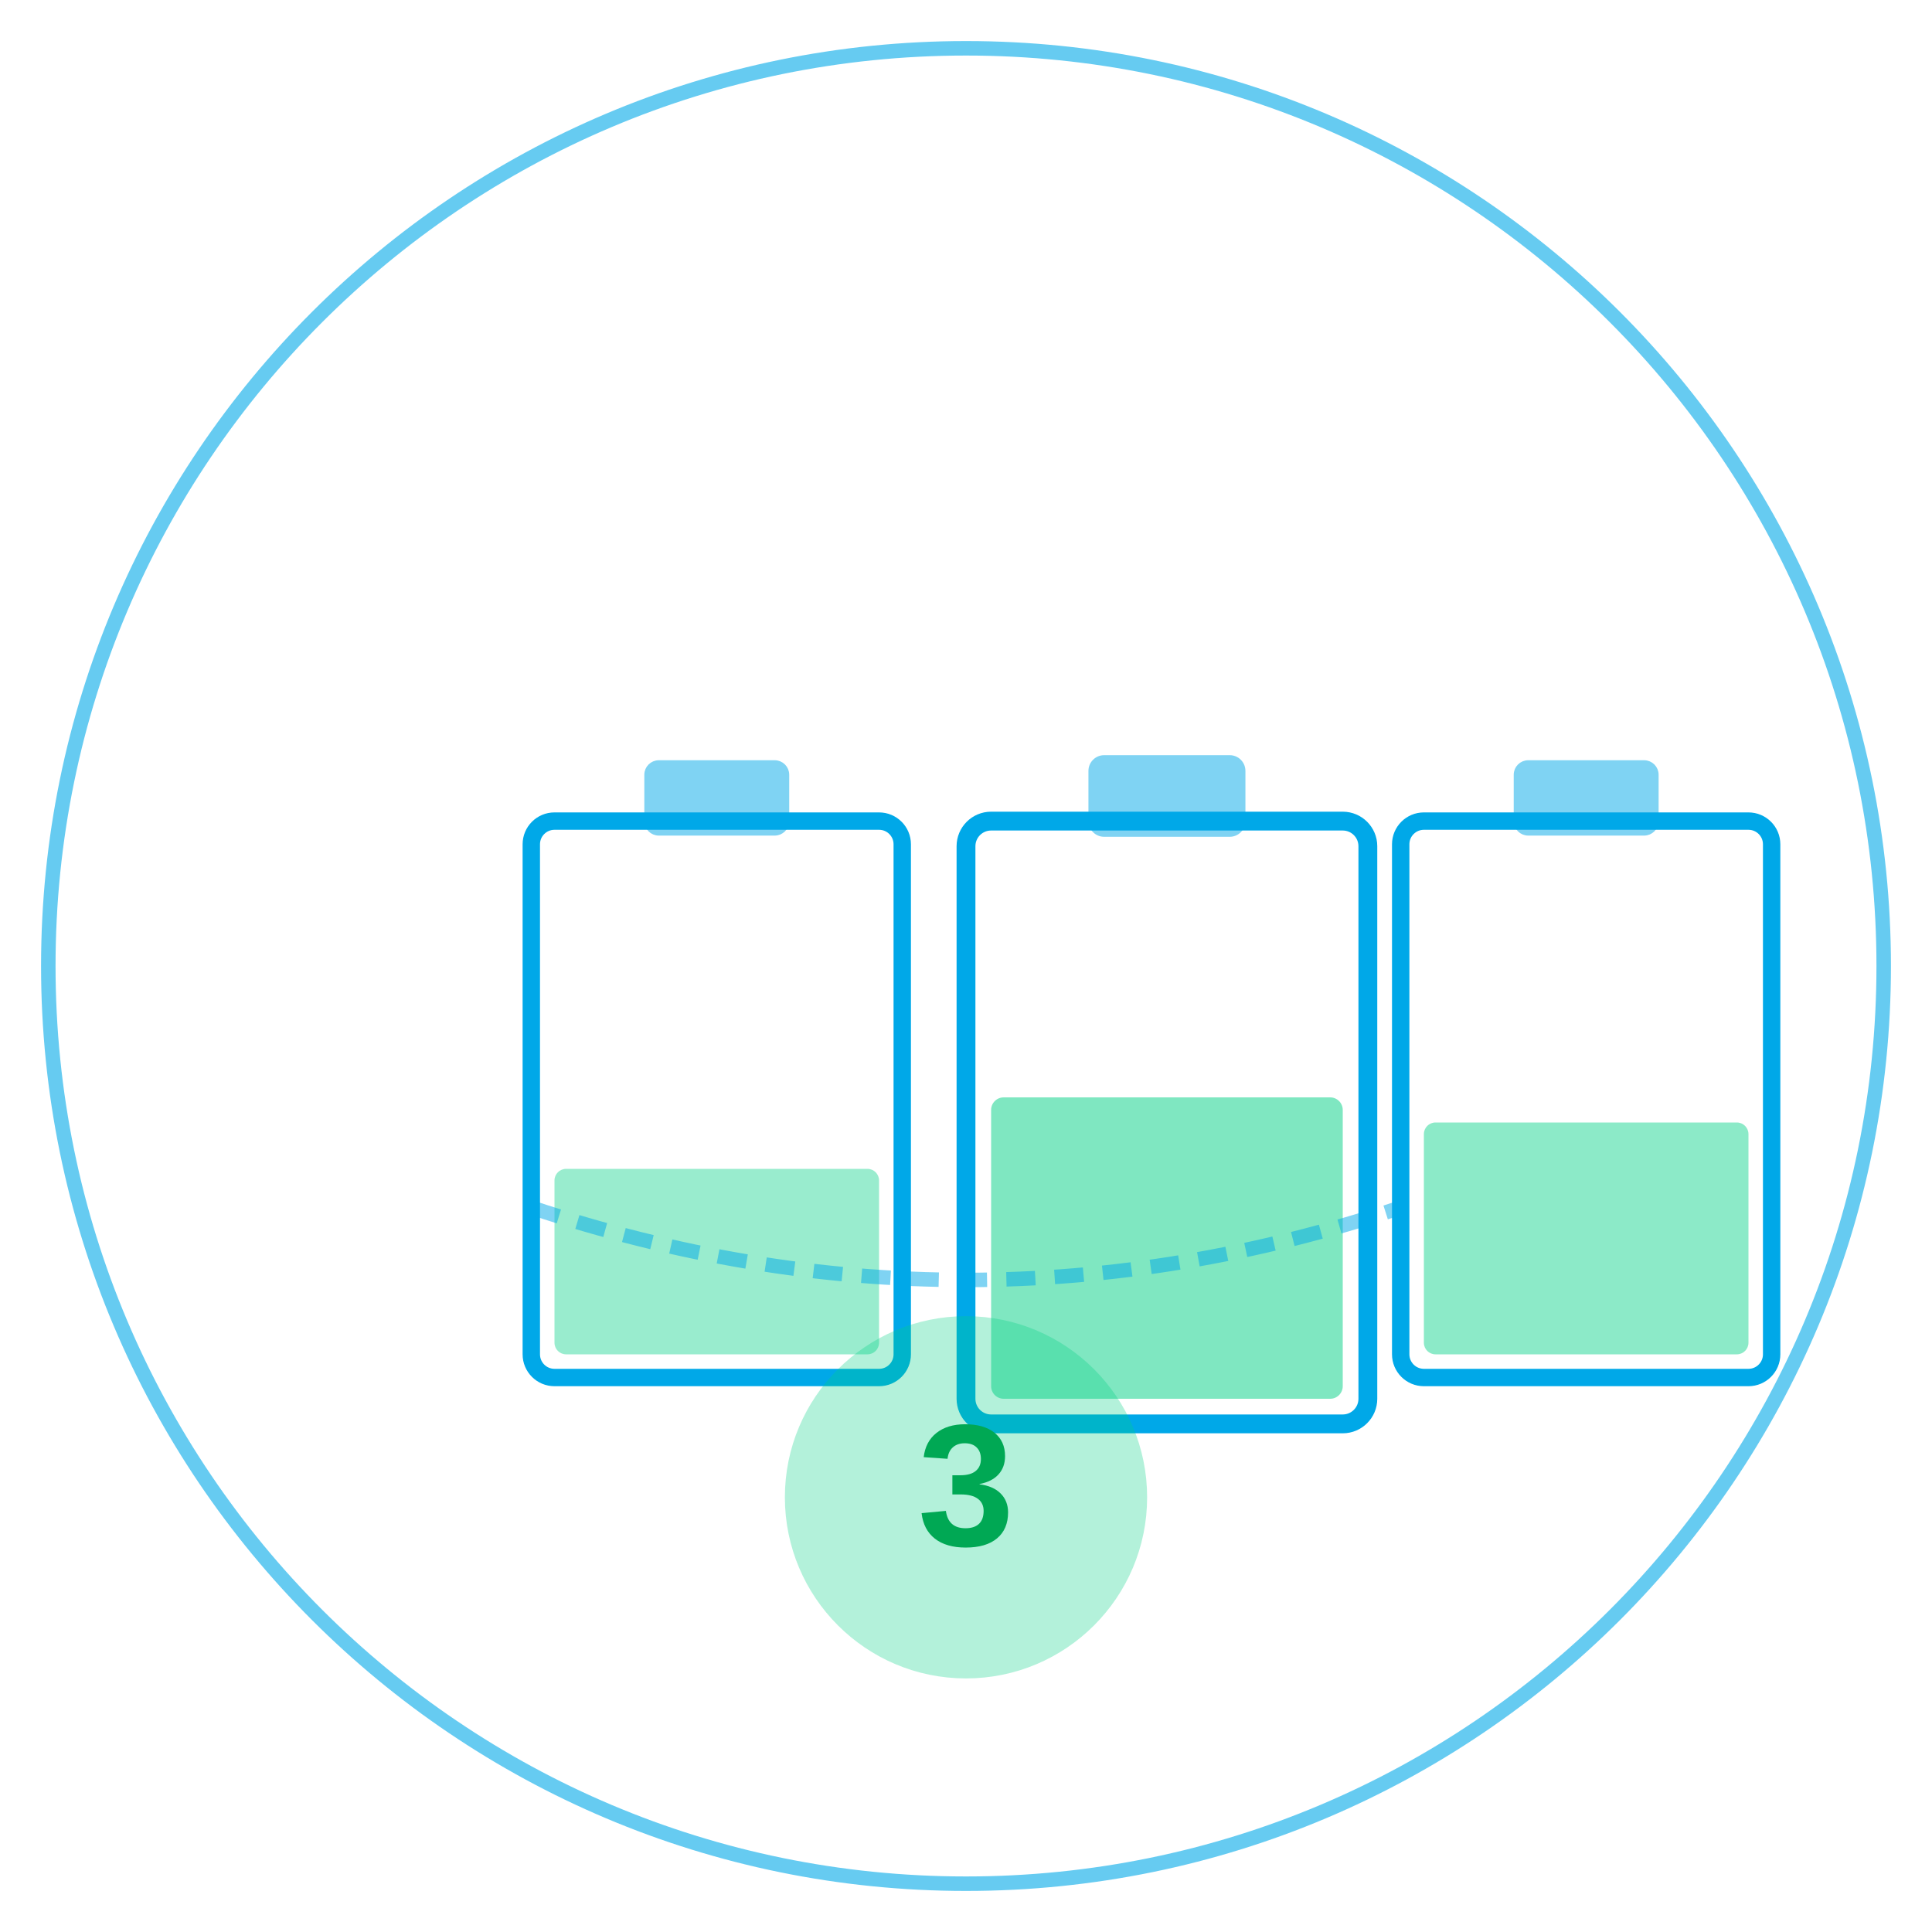
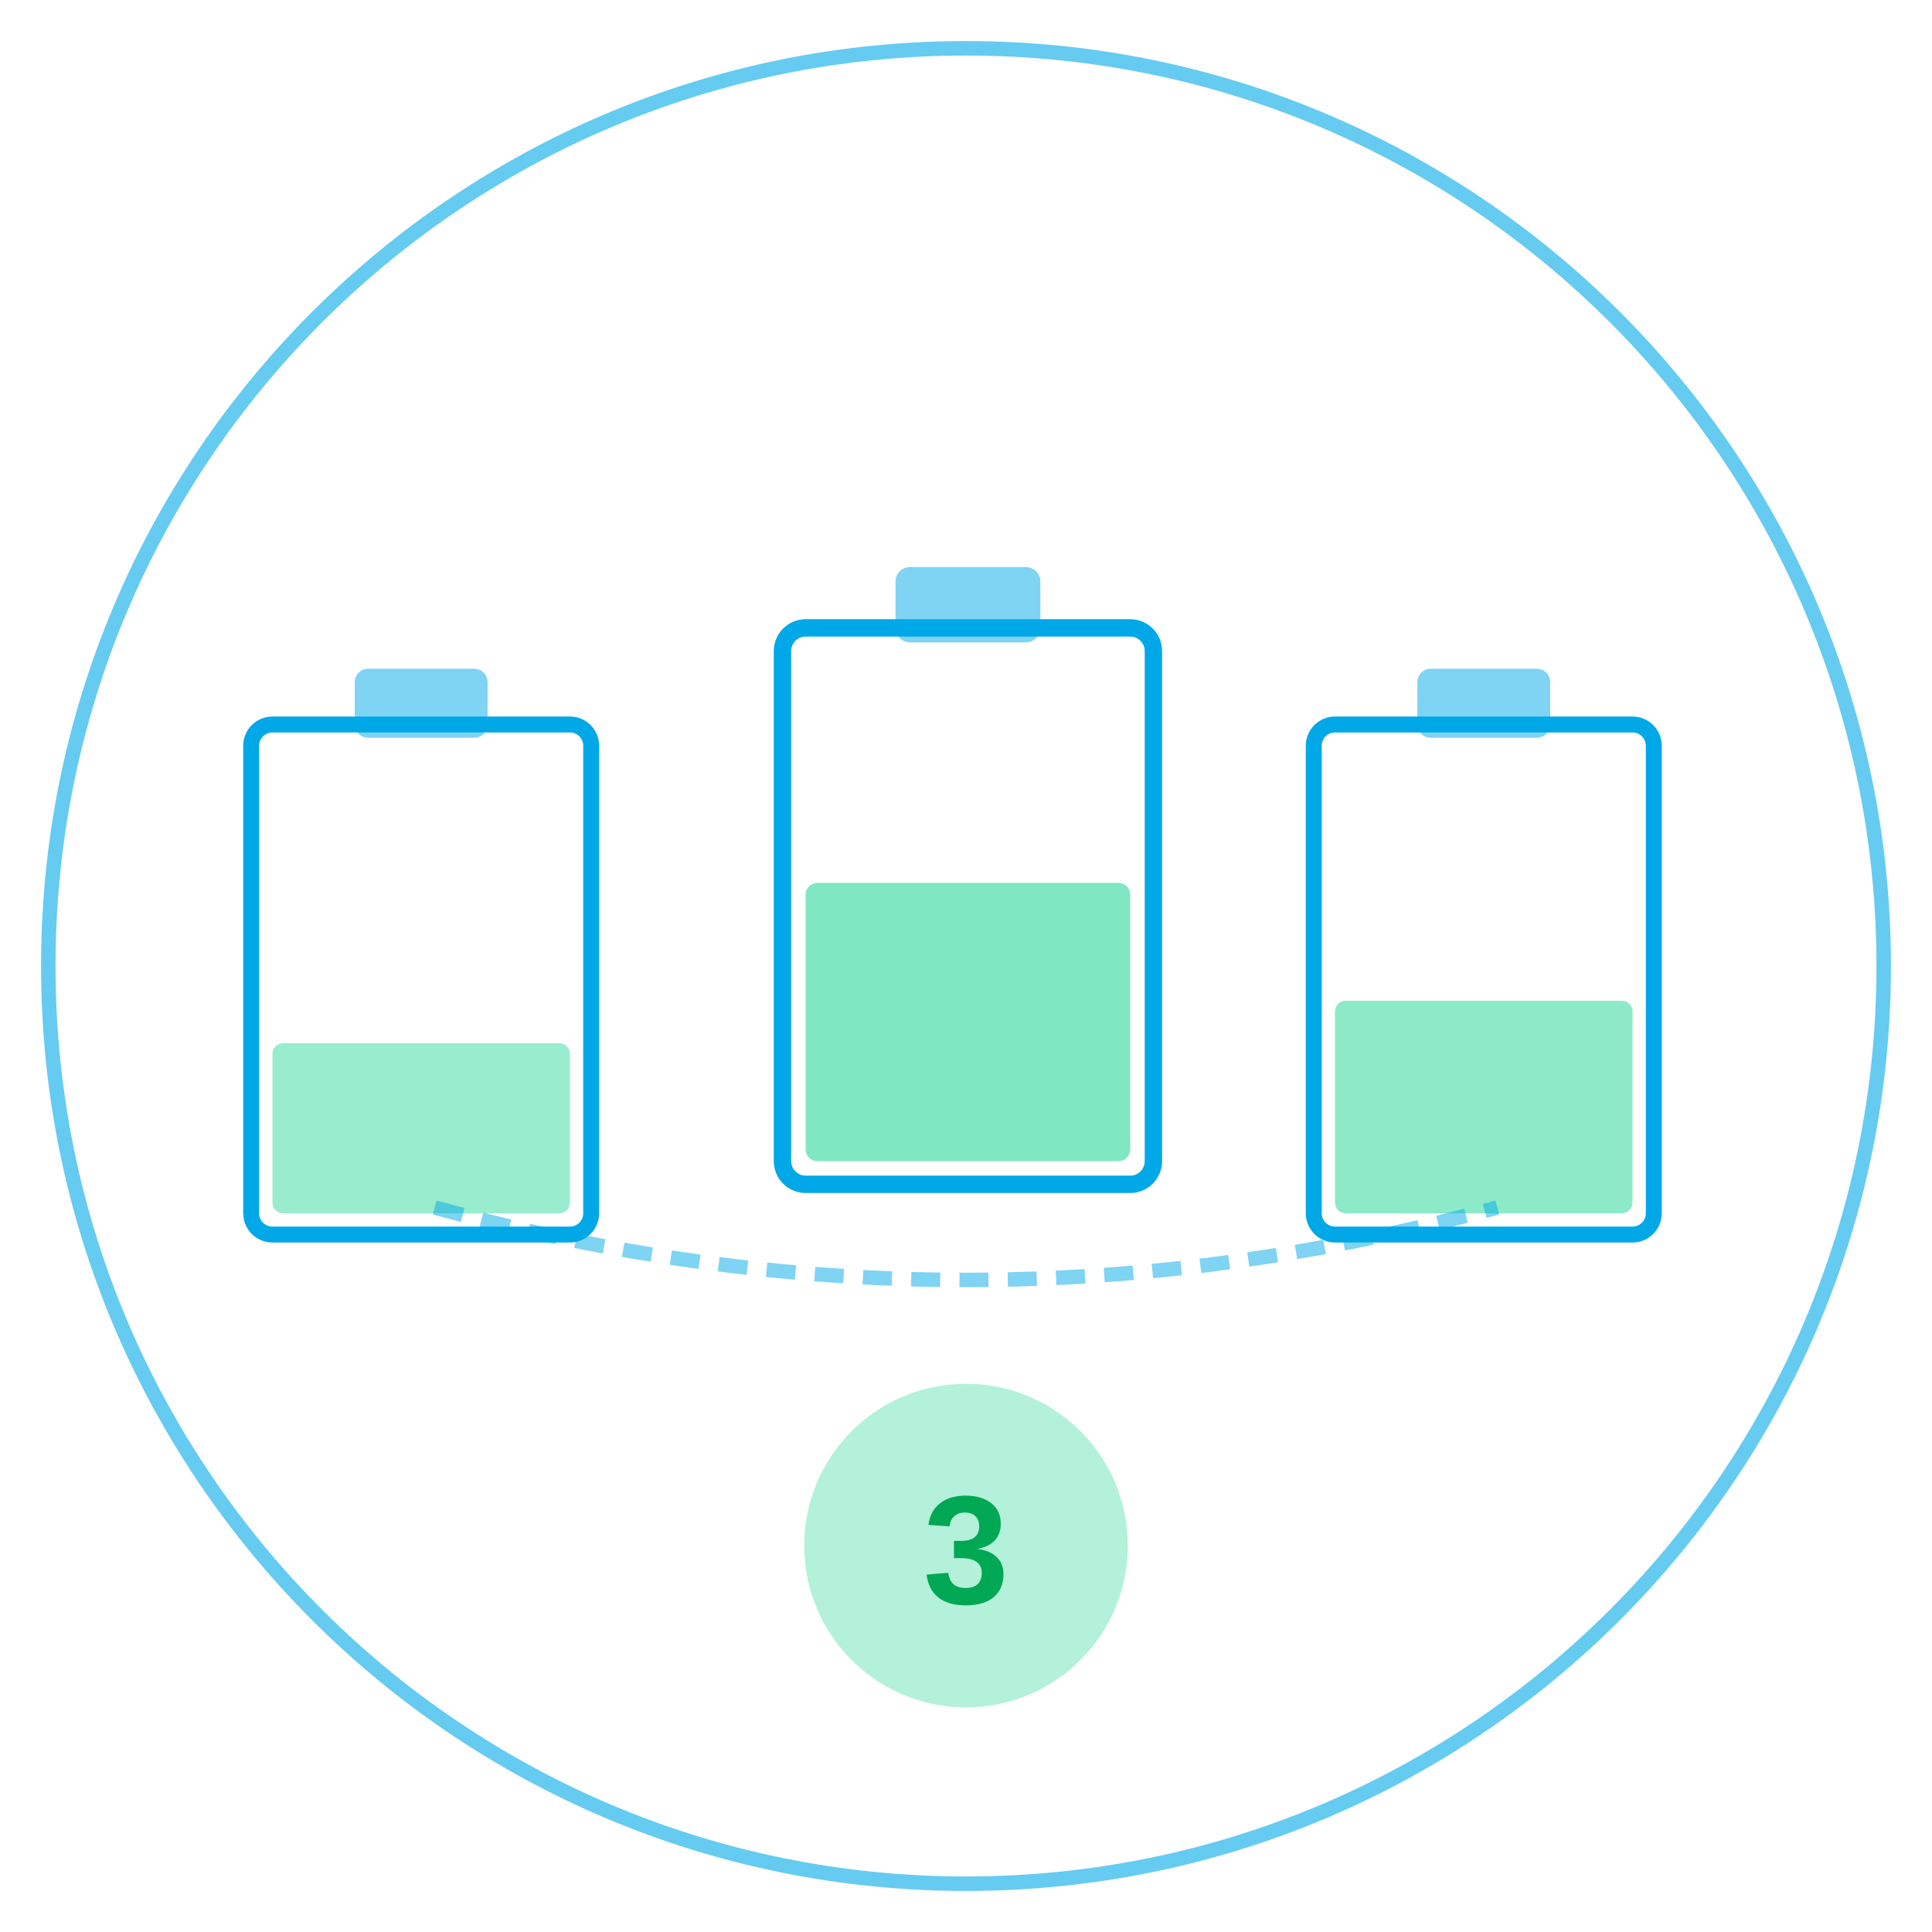
<svg xmlns="http://www.w3.org/2000/svg" viewBox="0 0 200 200">
  <circle cx="100" cy="100" r="95" fill="none" stroke="#00A8E8" stroke-width="1.5" opacity="0.6" />
-   <g transform="translate(55, 85) scale(1.2)">
+   <g transform="translate(26, 75) scale(1.1)">
    <rect x="0" y="0" width="32" height="48" rx="2" fill="none" stroke="#00A8E8" stroke-width="1.5" />
    <rect x="10" y="-5" width="12" height="6" rx="1" fill="#00A8E8" opacity="0.5" stroke="#00A8E8" stroke-width="0.5" />
    <rect x="2" y="30" width="28" height="16" rx="1" fill="#00D084" opacity="0.4" />
  </g>
-   <g transform="translate(100, 85) scale(1.3)">
+   <g transform="translate(81, 65) scale(1.2)">
    <rect x="0" y="0" width="32" height="48" rx="2" fill="none" stroke="#00A8E8" stroke-width="1.5" />
    <rect x="10" y="-5" width="12" height="6" rx="1" fill="#00A8E8" opacity="0.5" stroke="#00A8E8" stroke-width="0.5" />
    <rect x="2" y="22" width="28" height="24" rx="1" fill="#00D084" opacity="0.5" />
  </g>
-   <g transform="translate(145, 85) scale(1.2)">
+   <g transform="translate(136, 75) scale(1.1)">
    <rect x="0" y="0" width="32" height="48" rx="2" fill="none" stroke="#00A8E8" stroke-width="1.5" />
    <rect x="10" y="-5" width="12" height="6" rx="1" fill="#00A8E8" opacity="0.5" stroke="#00A8E8" stroke-width="0.5" />
    <rect x="2" y="26" width="28" height="20" rx="1" fill="#00D084" opacity="0.45" />
  </g>
-   <g transform="translate(100, 155)">
-     <circle cx="0" cy="0" r="18" fill="#00D084" opacity="0.3" stroke="#00D084" stroke-width="1.5" />
-     <text x="0" y="5" font-size="18" font-weight="bold" fill="#00A854" text-anchor="middle" font-family="Arial, sans-serif">3</text>
+   <g transform="translate(100, 160)">
+     <circle cx="0" cy="0" r="16" fill="#00D084" opacity="0.3" stroke="#00D084" stroke-width="1.5" />
+     <text x="0" y="6" font-size="16" font-weight="bold" fill="#00A854" text-anchor="middle" font-family="Arial, sans-serif">3</text>
  </g>
-   <path d="M 55 125 Q 100 140 145 125" stroke="#00A8E8" stroke-width="1.5" fill="none" opacity="0.5" stroke-dasharray="3,2" />
+   <path d="M 45 125 Q 100 140 155 125" stroke="#00A8E8" stroke-width="1.5" fill="none" opacity="0.5" stroke-dasharray="3,2" />
</svg>
